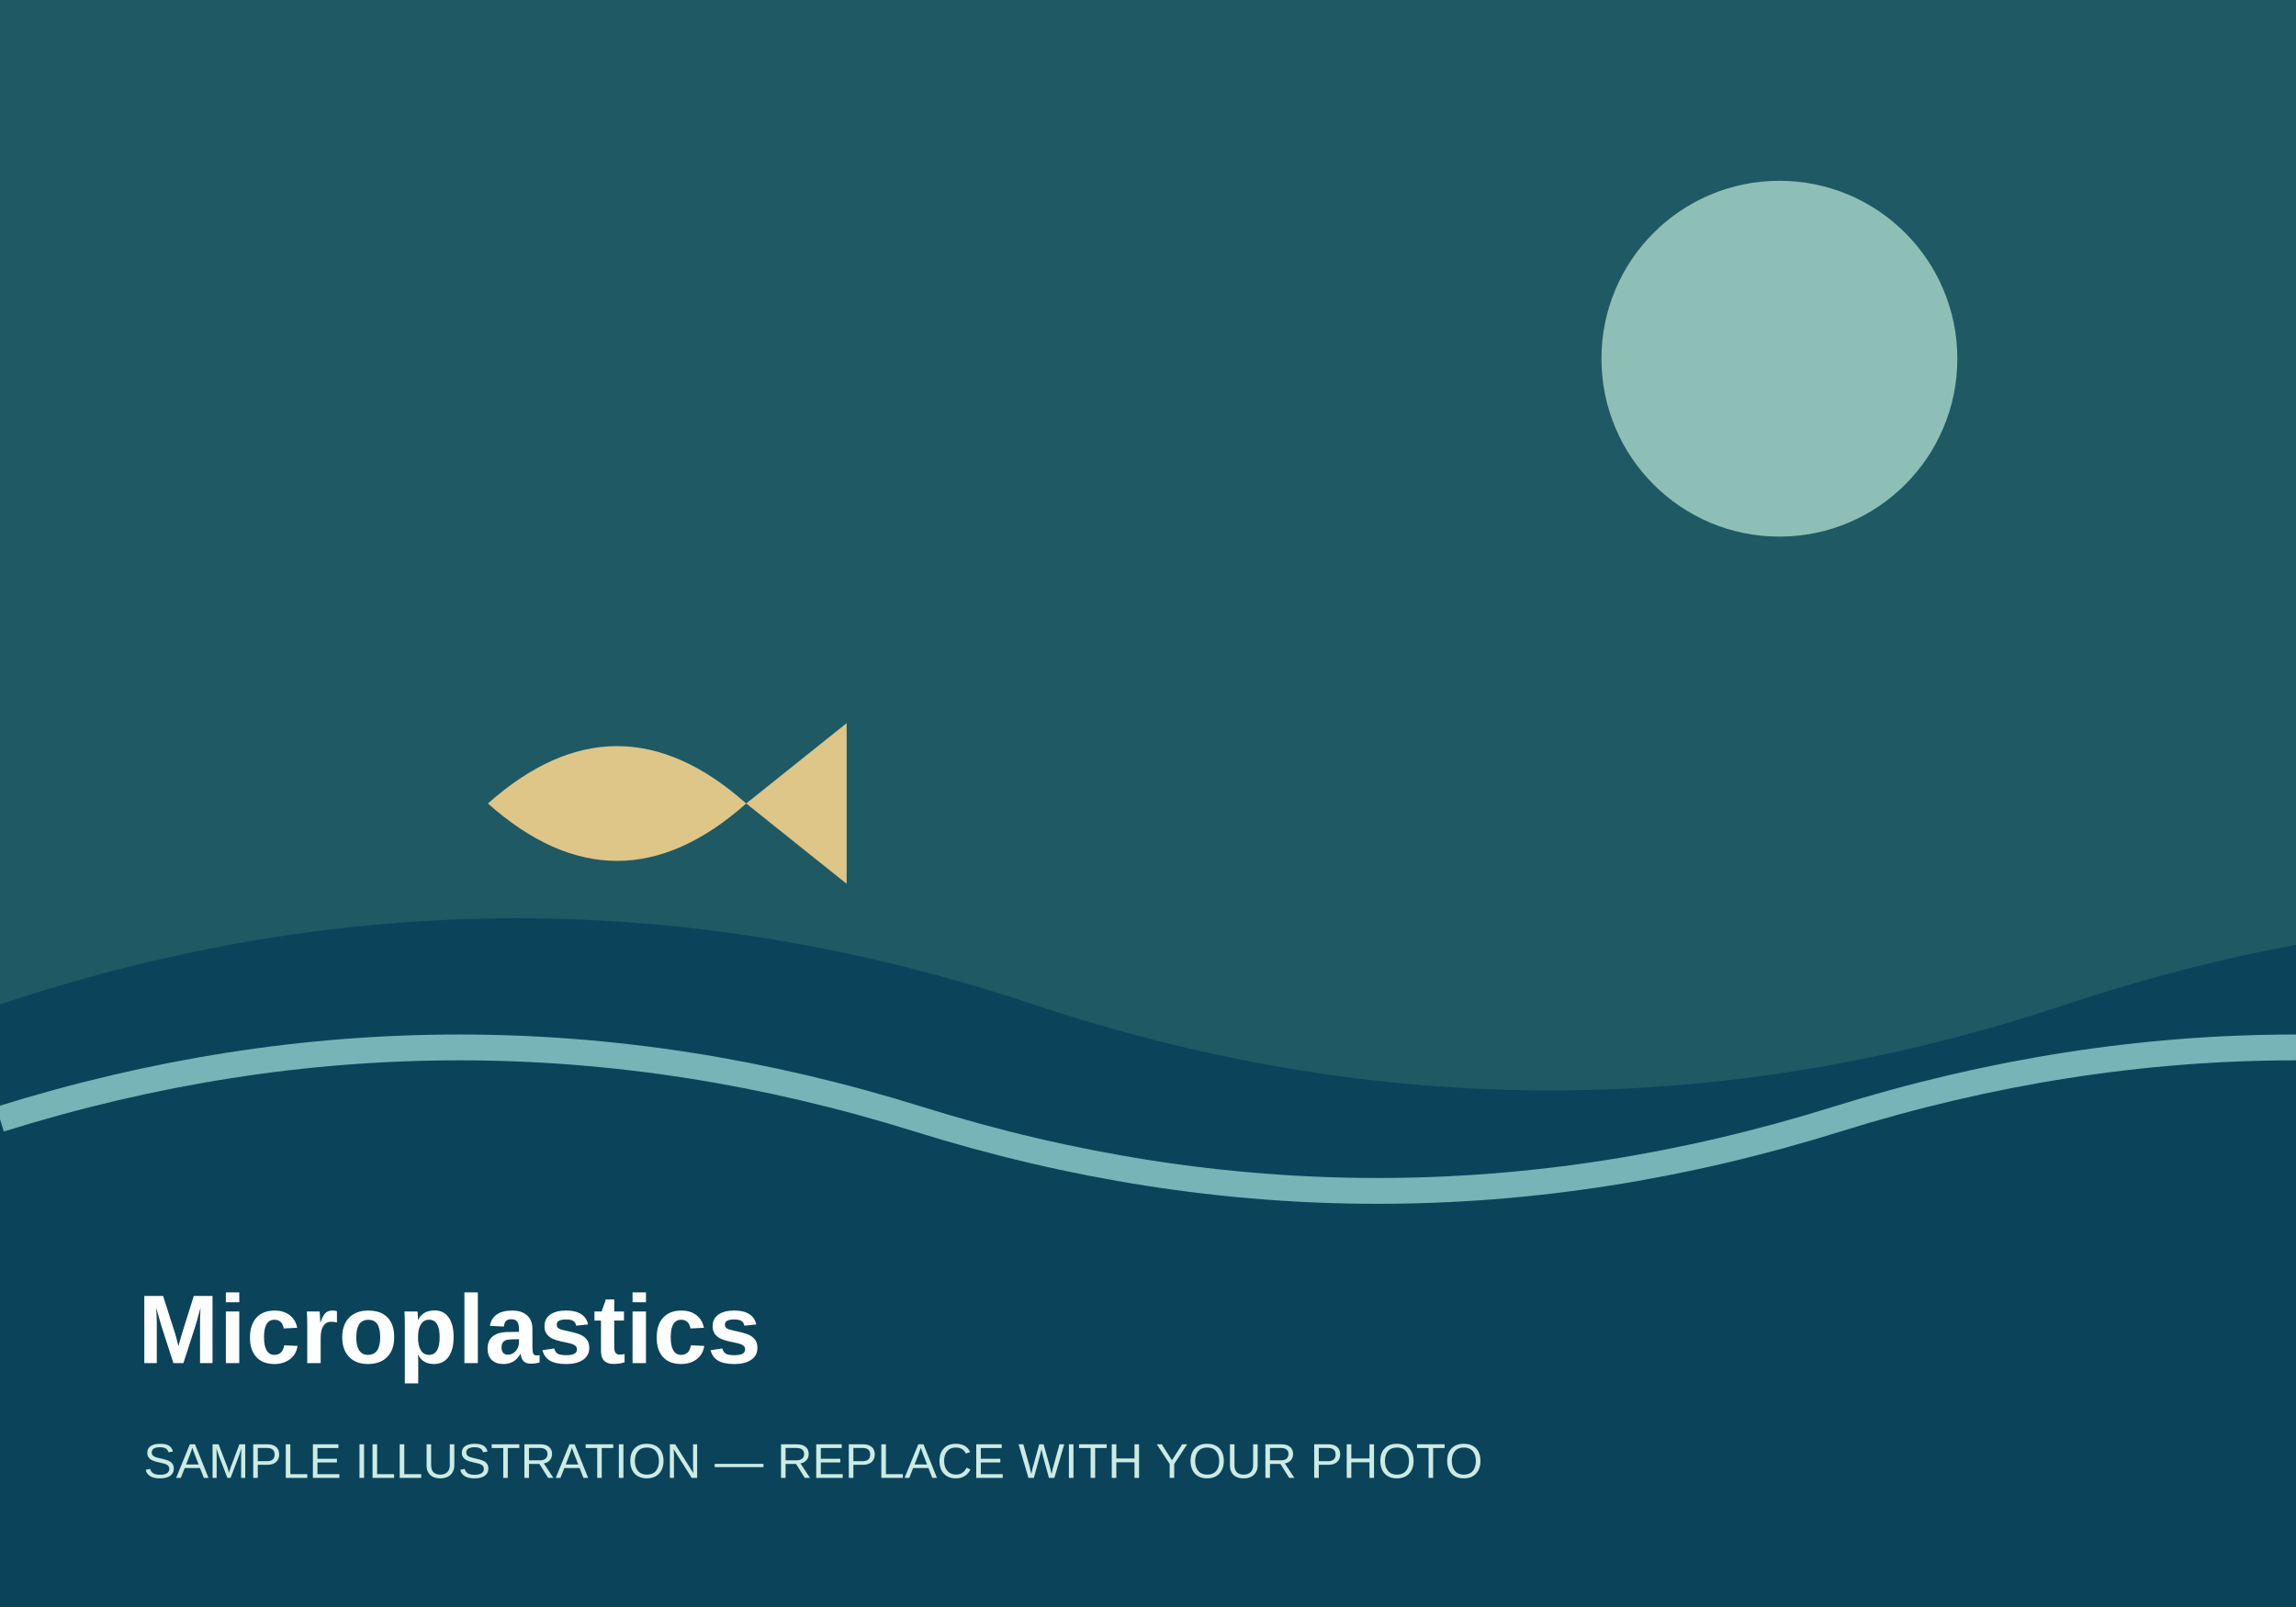
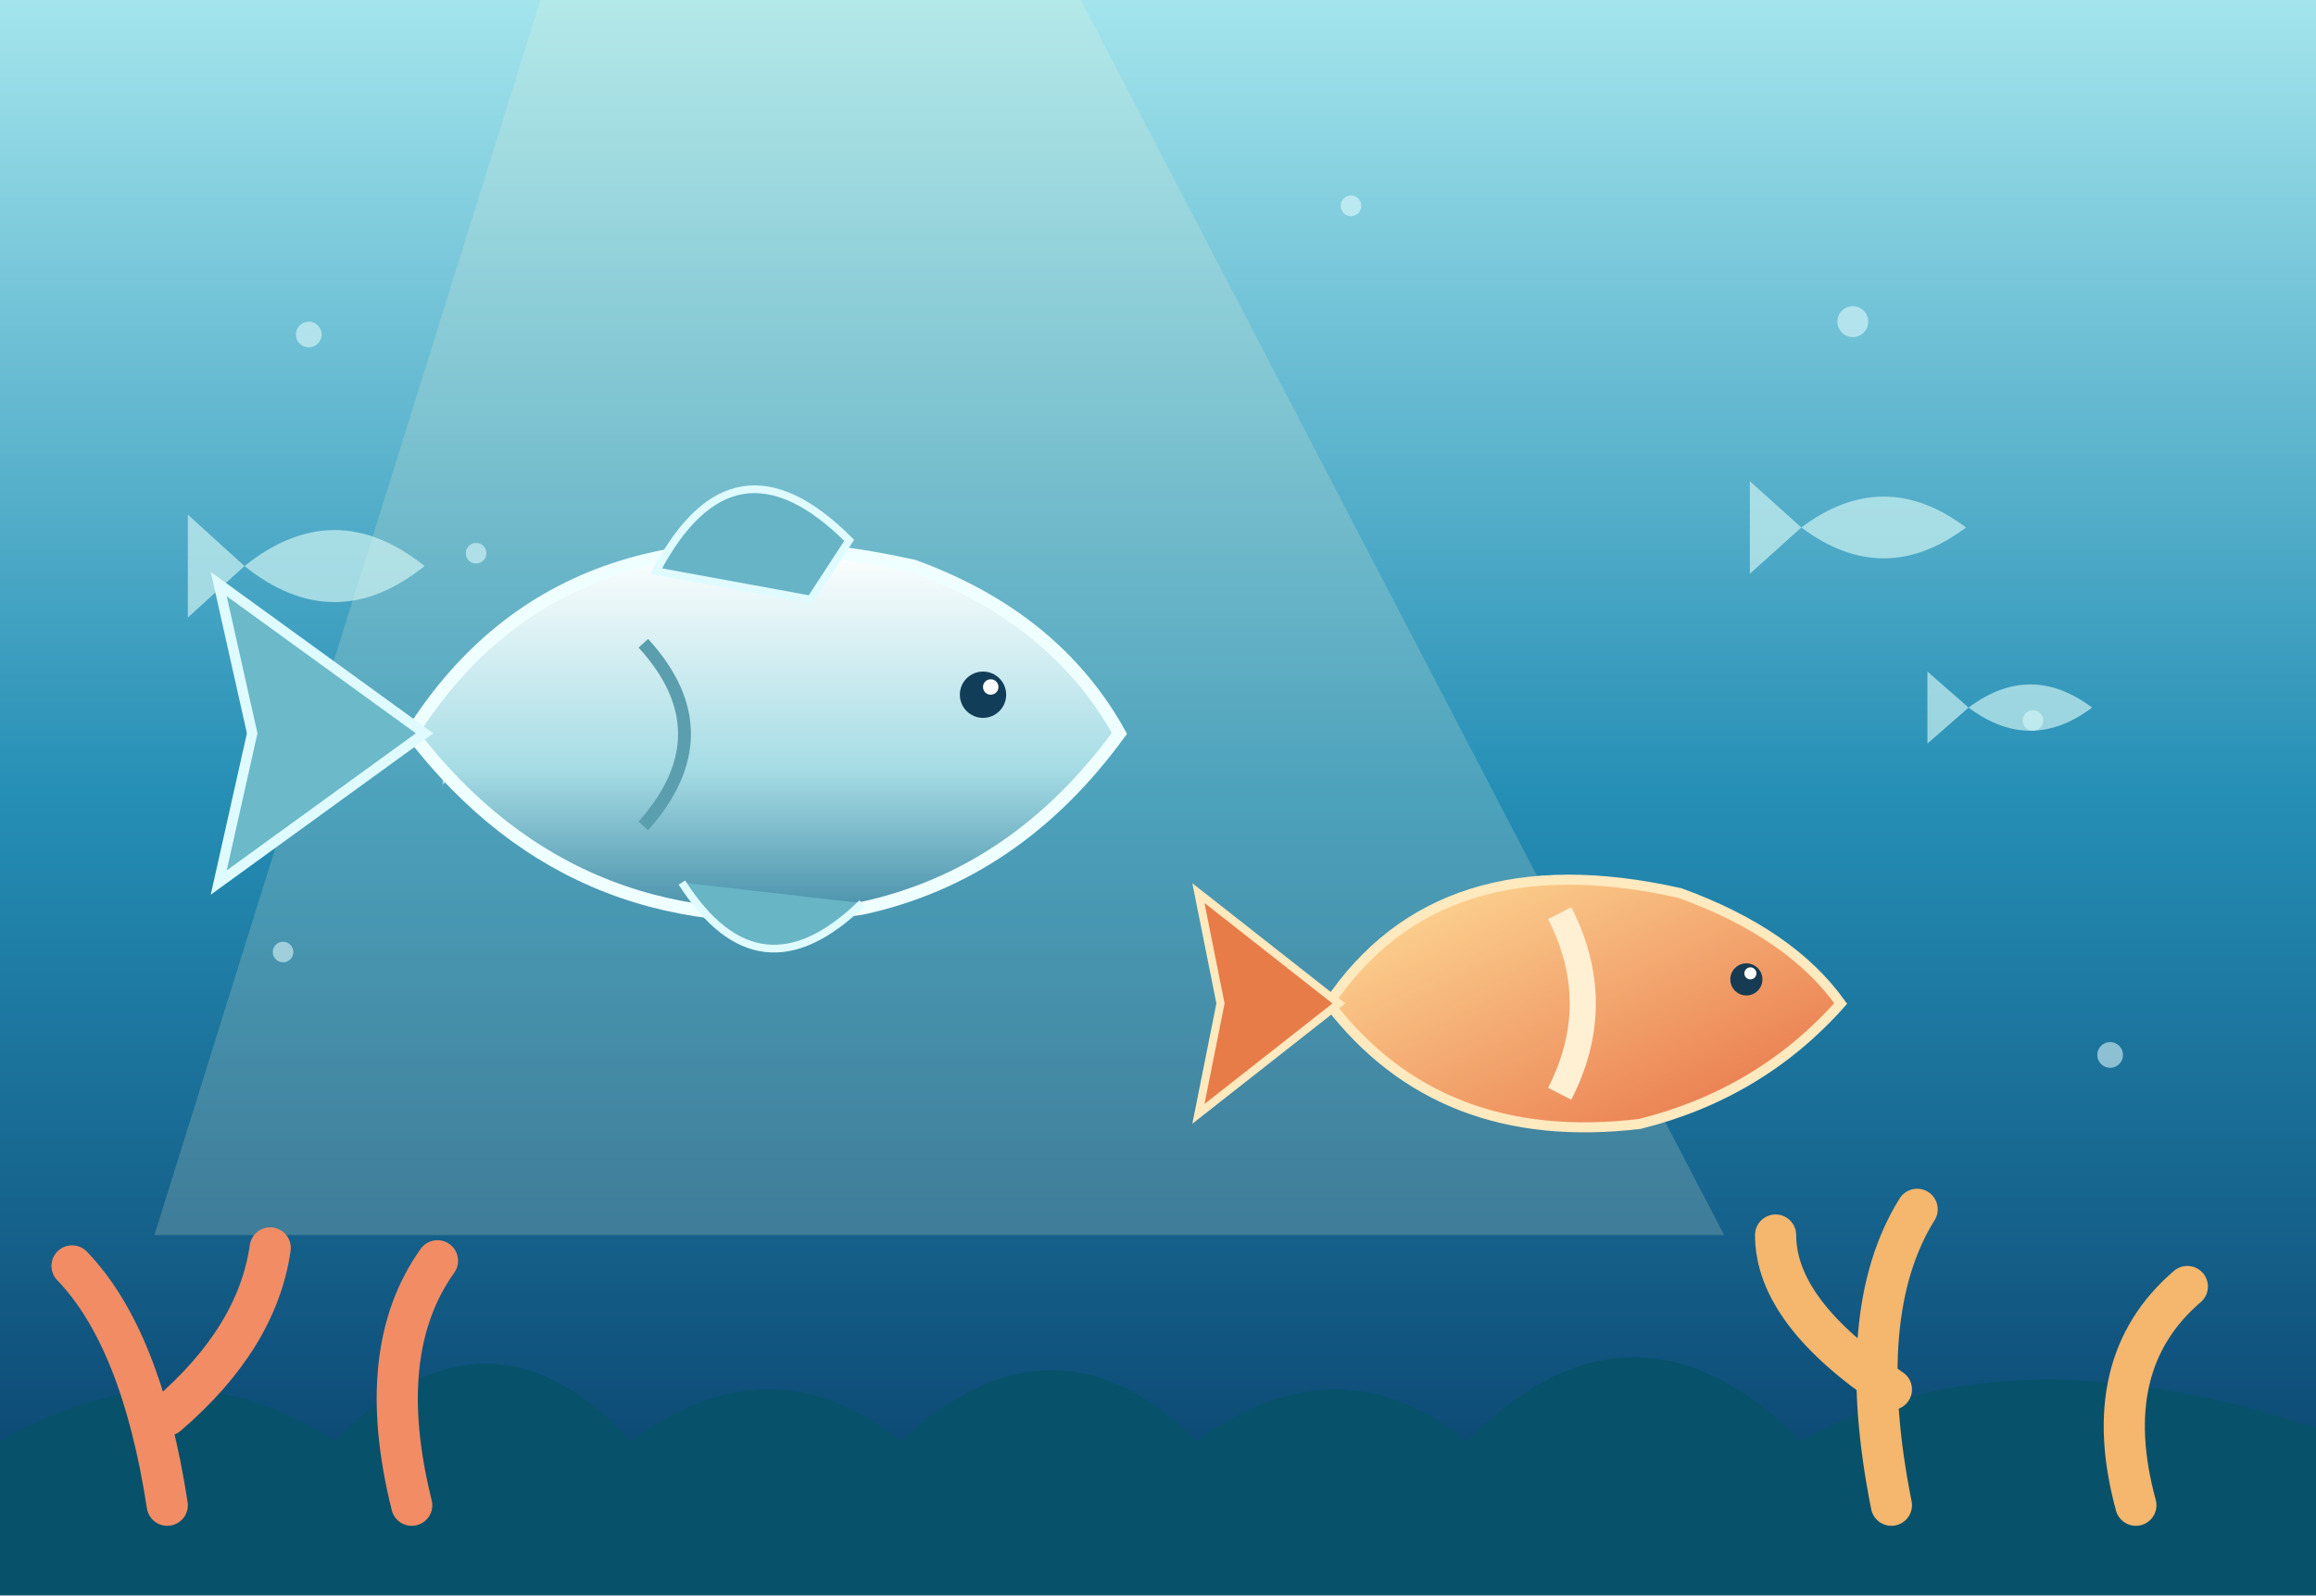
- <svg xmlns="http://www.w3.org/2000/svg" viewBox="0 0 800 560">
-   <rect width="800" height="560" fill="#1e5964" />
-   <path d="M0 350 Q180 290 360 350 T720 350 T1080 350 V560 H0Z" fill="#063e58" opacity=".8" />
-   <circle cx="620" cy="125" r="62" fill="#bce9d9" opacity=".7" />
-   <path d="M0 390 Q160 340 320 390 T640 390 T960 390" fill="none" stroke="#a4e4df" stroke-width="9" opacity=".7" />
-   <g fill="#f2d28b" opacity=".9">
-     <path d="M170 280q45-40 90 0q-45 40-90 0zm90 0 35-28v56z" />
+ <svg xmlns="http://www.w3.org/2000/svg" viewBox="0 0 900 620">
+   <defs>
+     <linearGradient id="water" x2="0" y2="1">
+       <stop stop-color="#a4e5ed" />
+       <stop offset=".5" stop-color="#258eb5" />
+       <stop offset="1" stop-color="#073b67" />
+     </linearGradient>
+     <linearGradient id="fish" x2="0" y2="1">
+       <stop stop-color="#fff" />
+       <stop offset=".6" stop-color="#a6dce5" />
+       <stop offset="1" stop-color="#478fa9" />
+     </linearGradient>
+     <linearGradient id="orange" x2="1" y2="1">
+       <stop stop-color="#ffe09a" />
+       <stop offset="1" stop-color="#e76e45" />
+     </linearGradient>
+   </defs>
+   <rect width="900" height="620" fill="url(#water)" />
+   <path d="M210 0H420L670 480H60Z" fill="#fff8d7" opacity=".18" />
+   <g fill="#eaffff" opacity=".55">
+     <circle cx="120" cy="130" r="5" />
+     <circle cx="185" cy="215" r="4" />
+     <circle cx="720" cy="125" r="6" />
+     <circle cx="790" cy="280" r="4" />
+     <circle cx="525" cy="80" r="4" />
+     <circle cx="340" cy="260" r="5" />
+     <circle cx="110" cy="370" r="4" />
+     <circle cx="820" cy="410" r="5" />
  </g>
-   <text x="48" y="475" fill="#fff" font-family="Arial,sans-serif" font-size="34" font-weight="bold">Microplastics</text>
-   <text x="50" y="515" fill="#ccebe5" font-family="Arial,sans-serif" font-size="17">SAMPLE ILLUSTRATION — REPLACE WITH YOUR PHOTO</text>
+   <g fill="#d6f7f5" opacity=".65">
+     <path d="M95 220q35-28 70 0q-35 28-70 0l-22-20v40Z" />
+     <path d="M190 290q28-20 56 0q-28 20-56 0l-18-15v30Z" />
+     <path d="M700 205q32-24 64 0q-32 24-64 0l-20-18v36Z" />
+     <path d="M765 275q24-18 48 0q-24 18-48 0l-16-14v28Z" />
+   </g>
+   <g transform="translate(290 285)">
+     <path d="M-130 0Q-70-95 65-65Q120-45 145 0Q105 55 45 68Q-65 85-130 0Z" fill="url(#fish)" stroke="#efffff" stroke-width="5" />
+     <path d="M-125 0L-205-58L-192 0L-205 58Z" fill="#6bb9c9" stroke="#dffbff" stroke-width="4" />
+     <path d="M-35-63Q-5-120 40-75L25-52Z" fill="#67b4c6" stroke="#dffbff" stroke-width="3" />
+     <path d="M-25 58Q5 105 45 66" fill="#68b5c6" stroke="#dffbff" stroke-width="3" />
+     <path d="M-40-35Q-8 0-40 36" fill="none" stroke="#5b9eae" stroke-width="5" />
+     <circle cx="92" cy="-15" r="9" fill="#123d58" />
+     <circle cx="95" cy="-18" r="3" fill="#fff" />
+   </g>
+   <g transform="translate(610 390) scale(.78)">
+     <path d="M-120 0Q-65-82 55-55Q110-35 135 0Q95 45 35 60Q-65 72-120 0Z" fill="url(#orange)" stroke="#ffe9bf" stroke-width="5" />
+     <path d="M-115 0L-185-55L-174 0L-185 55Z" fill="#e77c49" stroke="#ffe9bf" stroke-width="4" />
+     <path d="M-5-45Q18 0-5 45" fill="none" stroke="#fff0d4" stroke-width="13" />
+     <circle cx="88" cy="-12" r="8" fill="#163b52" />
+     <circle cx="90" cy="-15" r="3" fill="#fff" />
+   </g>
+   <path d="M0 560Q70 520 130 560Q190 500 245 560Q300 520 350 560Q410 505 465 560Q520 520 570 560Q635 495 700 560Q780 515 900 555V620H0Z" fill="#07516a" />
+   <g fill="none" stroke-linecap="round" stroke-width="16">
+     <path d="M65 585Q55 520 28 492M65 550Q100 520 105 485M160 585Q145 525 170 490" stroke="#f28c65" />
+     <path d="M735 585Q720 510 745 470M735 540Q690 510 690 480M830 585Q815 530 850 500" stroke="#f5b66d" />
+   </g>
</svg>
